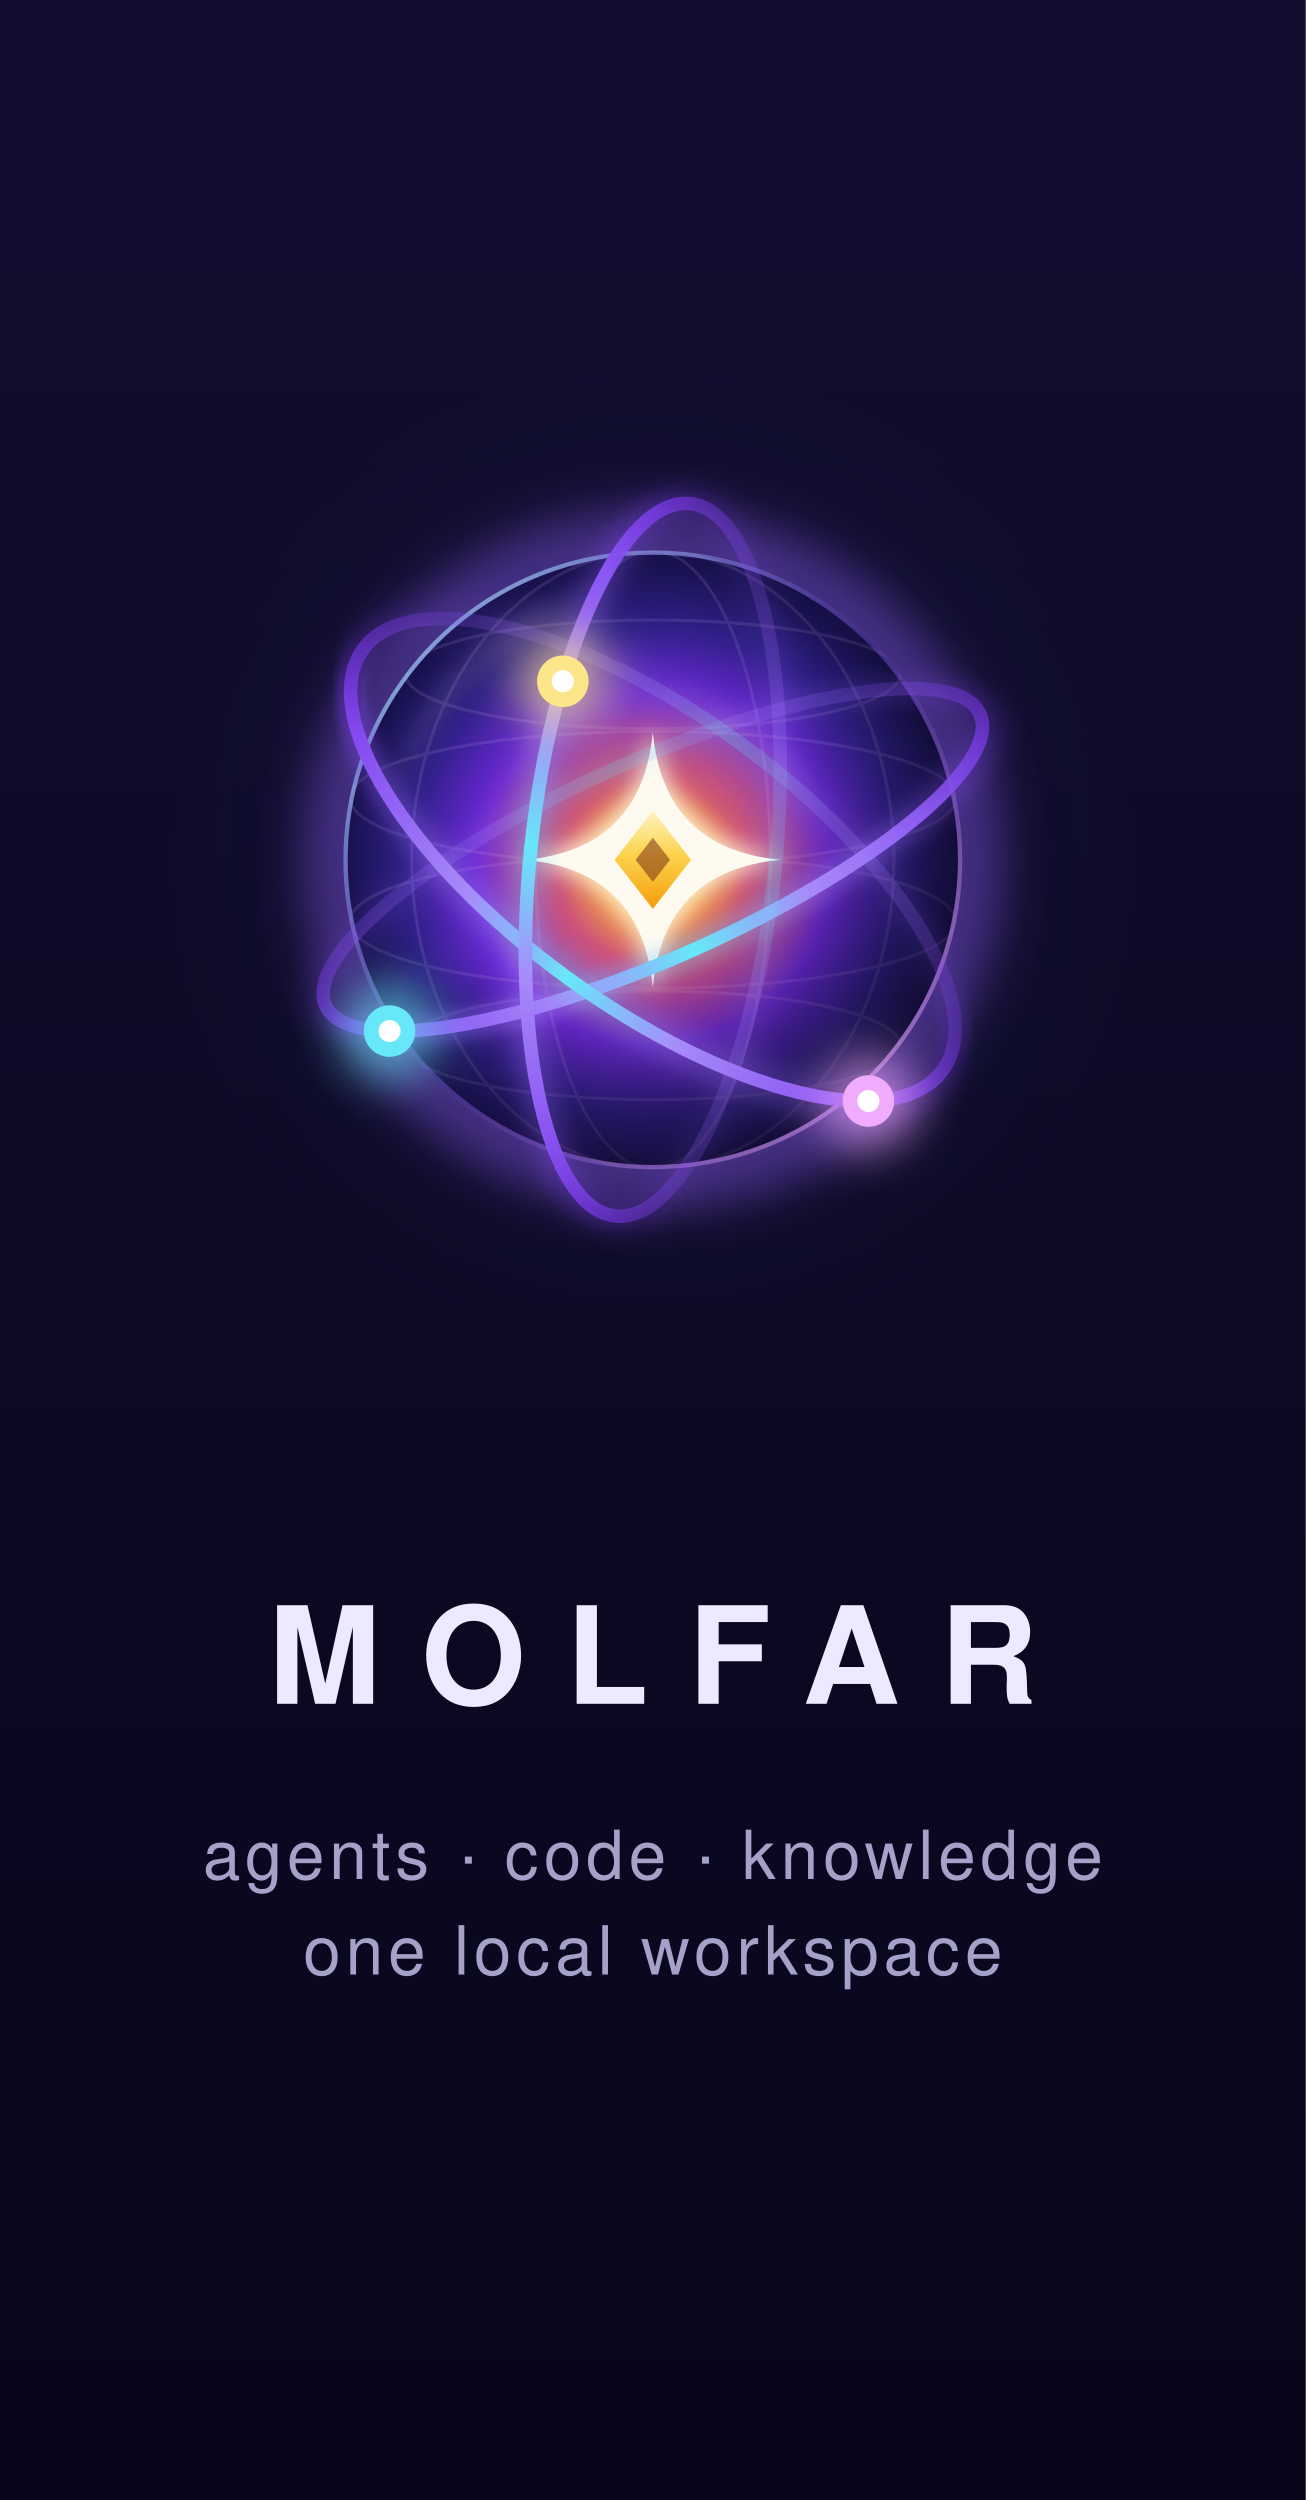
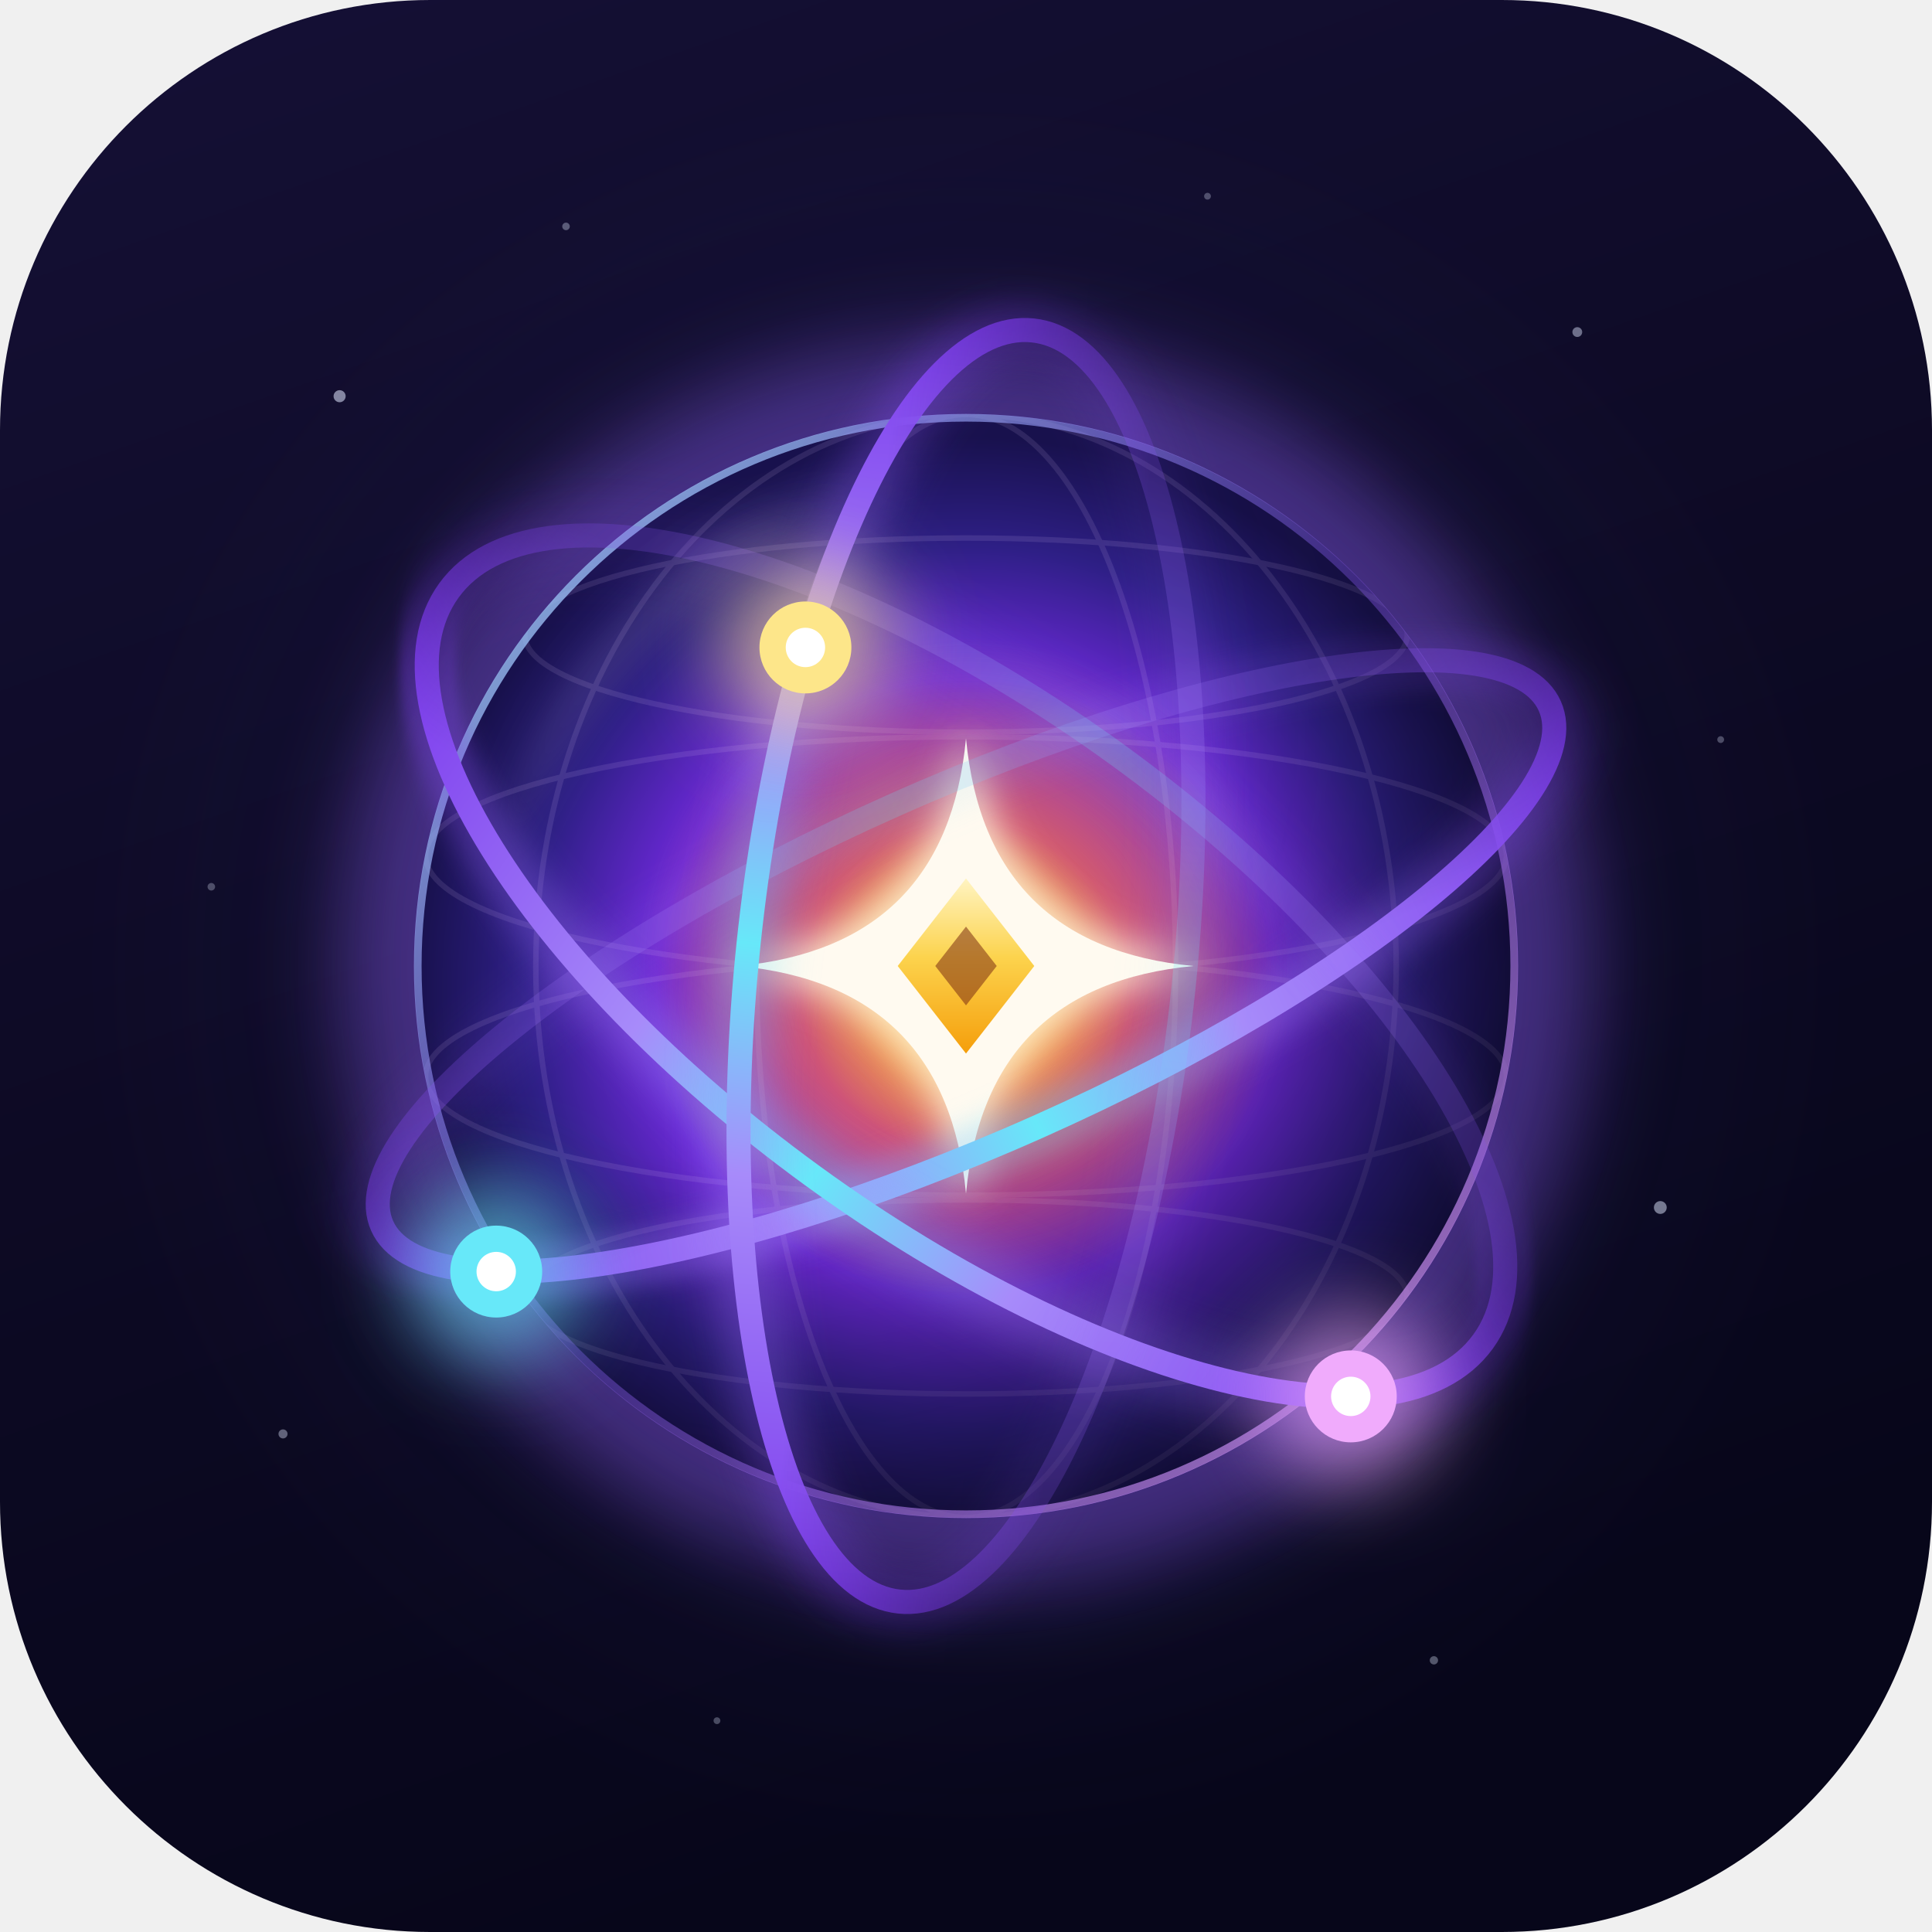
- <svg xmlns="http://www.w3.org/2000/svg" viewBox="0 0 164 314" width="164" height="314">
+ <svg xmlns="http://www.w3.org/2000/svg" viewBox="0 0 1024 1024" width="1024" height="1024">
  <defs>
-     <linearGradient id="panel" x1="0" y1="0" x2="0" y2="1">
-       <stop offset="0" stop-color="#120e30" />
-       <stop offset="1" stop-color="#07061a" />
-     </linearGradient>
    <linearGradient id="tile" x1="0" y1="0" x2="0.35" y2="1">
      <stop offset="0" stop-color="#151036" />
      <stop offset="0.55" stop-color="#0d0a24" />
      <stop offset="1" stop-color="#07061a" />
    </linearGradient>
    <radialGradient id="aura" cx="512" cy="512" r="470" gradientUnits="userSpaceOnUse">
      <stop offset="0" stop-color="#8b5cf6" stop-opacity="0.5" />
      <stop offset="0.35" stop-color="#6d28d9" stop-opacity="0.24" />
      <stop offset="0.7" stop-color="#312e81" stop-opacity="0.08" />
      <stop offset="1" stop-color="#312e81" stop-opacity="0" />
    </radialGradient>
    <radialGradient id="sphere" cx="512" cy="522" r="252" gradientUnits="userSpaceOnUse">
      <stop offset="0" stop-color="#ffe7b0" />
      <stop offset="0.12" stop-color="#f6a85c" />
      <stop offset="0.3" stop-color="#c0399f" />
      <stop offset="0.56" stop-color="#6d28d9" />
      <stop offset="0.8" stop-color="#2e1f86" />
      <stop offset="1" stop-color="#18114d" />
    </radialGradient>
    <radialGradient id="shade" cx="422" cy="402" r="403.2" gradientUnits="userSpaceOnUse">
      <stop offset="0.5" stop-color="#05040f" stop-opacity="0" />
      <stop offset="1" stop-color="#05040f" stop-opacity="0.5" />
    </radialGradient>
    <linearGradient id="rim" x1="0" y1="0" x2="1" y2="1">
      <stop offset="0" stop-color="#a5f3fc" stop-opacity="0.95" />
      <stop offset="0.5" stop-color="#8b5cf6" stop-opacity="0.35" />
      <stop offset="1" stop-color="#f0abfc" stop-opacity="0.8" />
    </linearGradient>
    <linearGradient id="core" x1="0" y1="0" x2="0" y2="1">
      <stop offset="0" stop-color="#fff4c2" />
      <stop offset="0.45" stop-color="#fcd34d" />
      <stop offset="1" stop-color="#f59e0b" />
    </linearGradient>
    <radialGradient id="coreGlow" cx="512" cy="512" r="150" gradientUnits="userSpaceOnUse">
      <stop offset="0" stop-color="#fde68a" stop-opacity="0.85" />
      <stop offset="0.4" stop-color="#f59e0b" stop-opacity="0.35" />
      <stop offset="1" stop-color="#f59e0b" stop-opacity="0" />
    </radialGradient>
    <linearGradient id="depth" gradientUnits="userSpaceOnUse" x1="0" y1="-60" x2="0" y2="60">
      <stop offset="0" stop-color="#fff" stop-opacity="0.28" />
      <stop offset="1" stop-color="#fff" stop-opacity="1" />
    </linearGradient>
    <mask id="ringDepth" maskUnits="userSpaceOnUse" x="-600" y="-600" width="1200" height="1200">
      <rect x="-600" y="-600" width="1200" height="1200" fill="url(#depth)" />
    </mask>
    <linearGradient id="gloss" x1="0" y1="0" x2="1" y2="1">
      <stop offset="0" stop-color="#ffffff" stop-opacity="0.5" />
      <stop offset="1" stop-color="#ffffff" stop-opacity="0" />
    </linearGradient>
    <clipPath id="back">
      <rect x="-600" y="-600" width="1200" height="600" />
    </clipPath>
    <clipPath id="front">
      <rect x="-600" y="0" width="1200" height="600" />
    </clipPath>
    <clipPath id="ball">
      <circle cx="512" cy="512" r="252" />
    </clipPath>
    <clipPath id="tileClip">
      <rect width="1024" height="1024" rx="228" />
    </clipPath>
    <filter id="soft" x="-50%" y="-50%" width="200%" height="200%">
      <feGaussianBlur stdDeviation="9" />
    </filter>
    <filter id="bloom" x="-50%" y="-50%" width="200%" height="200%">
      <feGaussianBlur stdDeviation="18" />
    </filter>
    <linearGradient id="orbit0" gradientUnits="userSpaceOnUse" x1="-292" y1="0" x2="292" y2="0">
      <stop offset="0" stop-color="#7c3aed" />
      <stop offset="0.32" stop-color="#a78bfa" />
      <stop offset="0.5" stop-color="#67e8f9" />
      <stop offset="0.68" stop-color="#a78bfa" />
      <stop offset="1" stop-color="#7c3aed" />
    </linearGradient>
    <linearGradient id="orbit1" gradientUnits="userSpaceOnUse" x1="-292" y1="0" x2="292" y2="0">
      <stop offset="0" stop-color="#7c3aed" />
      <stop offset="0.32" stop-color="#a78bfa" />
      <stop offset="0.5" stop-color="#67e8f9" />
      <stop offset="0.68" stop-color="#a78bfa" />
      <stop offset="1" stop-color="#7c3aed" />
    </linearGradient>
    <linearGradient id="orbit2" gradientUnits="userSpaceOnUse" x1="-292" y1="0" x2="292" y2="0">
      <stop offset="0" stop-color="#7c3aed" />
      <stop offset="0.32" stop-color="#a78bfa" />
      <stop offset="0.5" stop-color="#67e8f9" />
      <stop offset="0.68" stop-color="#a78bfa" />
      <stop offset="1" stop-color="#7c3aed" />
    </linearGradient>
  </defs>
-   <rect width="164" height="314" fill="url(#panel)" />
-   <g transform="translate(14 40) scale(0.1328)">
+   <rect width="1024" height="1024" rx="228" fill="url(#tile)" />
+   <g clip-path="url(#tileClip)">
    <rect width="1024" height="1024" fill="url(#aura)" />
+     <circle cx="180" cy="210" r="3.2" fill="#e0e7ff" opacity="0.55" />
+     <circle cx="836" cy="176" r="2.6" fill="#e0e7ff" opacity="0.45" />
+     <circle cx="880" cy="640" r="3.4" fill="#e0e7ff" opacity="0.5" />
+     <circle cx="150" cy="760" r="2.4" fill="#e0e7ff" opacity="0.4" />
+     <circle cx="300" cy="120" r="2" fill="#e0e7ff" opacity="0.35" />
+     <circle cx="760" cy="880" r="2.2" fill="#e0e7ff" opacity="0.35" />
+     <circle cx="912" cy="392" r="1.8" fill="#e0e7ff" opacity="0.3" />
+     <circle cx="112" cy="470" r="2" fill="#e0e7ff" opacity="0.3" />
+     <circle cx="640" cy="104" r="1.8" fill="#e0e7ff" opacity="0.3" />
+     <circle cx="380" cy="912" r="1.8" fill="#e0e7ff" opacity="0.3" />
    <g transform="translate(512 512) scale(1.16) translate(-512 -512)">
      <circle cx="512" cy="512" r="286" fill="#8b5cf6" opacity="0.4" filter="url(#bloom)" />
      <circle cx="512" cy="512" r="252" fill="url(#sphere)" />
      <g clip-path="url(#ball)" fill="none" stroke="#e9d5ff" stroke-width="2.5" opacity="0.11">
        <ellipse cx="512" cy="360.8" rx="201.6" ry="44.35" />
        <ellipse cx="512" cy="461.6" rx="246.91" ry="54.32" />
        <ellipse cx="512" cy="562.4" rx="246.91" ry="54.32" />
        <ellipse cx="512" cy="663.2" rx="201.6" ry="44.35" />
        <ellipse cx="512" cy="512" rx="95.76" ry="252" />
        <ellipse cx="512" cy="512" rx="196.56" ry="252" />
      </g>
      <circle cx="512" cy="512" r="252" fill="url(#shade)" />
      <path d="M298 472 A 226 226 0 0 1 482 288 A 292 292 0 0 0 298 472 Z" fill="url(#gloss)" opacity="0.55" filter="url(#soft)" />
      <circle cx="512" cy="512" r="250.5" fill="none" stroke="url(#rim)" stroke-width="3.5" />
      <circle cx="512" cy="512" r="150" fill="url(#coreGlow)" />
      <path d="M512 400 Q524 500 624 512 Q524 524 512 624 Q500 524 400 512 Q500 500 512 400 Z" fill="#fff7dd" opacity="0.9" filter="url(#soft)" />
      <path d="M512 408 Q521 503 616 512 Q521 521 512 616 Q503 521 408 512 Q503 503 512 408 Z" fill="#fffaf0" />
      <path d="M512 472 L543.2 512 L512 552 L480.8 512 Z" fill="url(#core)" />
      <path d="M512 494 L526.04 512 L512 530 L497.96 512 Z" fill="#7c2d12" opacity="0.55" />
      <g transform="translate(512 512) rotate(-24)" mask="url(#ringDepth)">
        <ellipse rx="292" ry="80.49" fill="none" stroke="url(#orbit0)" stroke-width="26" opacity="0.35" filter="url(#soft)" />
        <ellipse rx="292" ry="80.49" fill="none" stroke="url(#orbit0)" stroke-width="11" />
      </g>
      <g transform="translate(512 512) rotate(36)" mask="url(#ringDepth)">
        <ellipse rx="292" ry="118.77" fill="none" stroke="url(#orbit1)" stroke-width="26" opacity="0.35" filter="url(#soft)" />
        <ellipse rx="292" ry="118.77" fill="none" stroke="url(#orbit1)" stroke-width="11" />
      </g>
      <g transform="translate(512 512) rotate(96)" mask="url(#ringDepth)">
        <ellipse rx="292" ry="99.87" fill="none" stroke="url(#orbit2)" stroke-width="26" opacity="0.35" filter="url(#soft)" />
        <ellipse rx="292" ry="99.87" fill="none" stroke="url(#orbit2)" stroke-width="11" />
      </g>
      <circle cx="297.35" cy="651.62" r="40" fill="#67e8f9" opacity="0.6" filter="url(#bloom)" />
      <circle cx="297.35" cy="651.62" r="21" fill="#67e8f9" />
      <circle cx="297.35" cy="651.62" r="9" fill="#ffffff" />
      <circle cx="687.81" cy="708.65" r="40" fill="#f0abfc" opacity="0.6" filter="url(#bloom)" />
      <circle cx="687.81" cy="708.65" r="21" fill="#f0abfc" />
      <circle cx="687.81" cy="708.65" r="9" fill="#ffffff" />
      <circle cx="438.63" cy="366.45" r="40" fill="#fde68a" opacity="0.6" filter="url(#bloom)" />
      <circle cx="438.63" cy="366.45" r="21" fill="#fde68a" />
      <circle cx="438.63" cy="366.45" r="9" fill="#ffffff" />
    </g>
  </g>
-   <text x="82" y="214" text-anchor="middle" font-family="Helvetica Neue, Helvetica, Arial, sans-serif" font-size="17" font-weight="700" letter-spacing="5" fill="#ede9fe">MOLFAR</text>
-   <text x="82" y="236" text-anchor="middle" font-family="Helvetica Neue, Helvetica, Arial, sans-serif" font-size="8.5" font-weight="400" letter-spacing="0.6" fill="#a5a1c8">agents · code · knowledge</text>
-   <text x="82" y="248" text-anchor="middle" font-family="Helvetica Neue, Helvetica, Arial, sans-serif" font-size="8.5" font-weight="400" letter-spacing="0.6" fill="#a5a1c8">one local workspace</text>
</svg>
